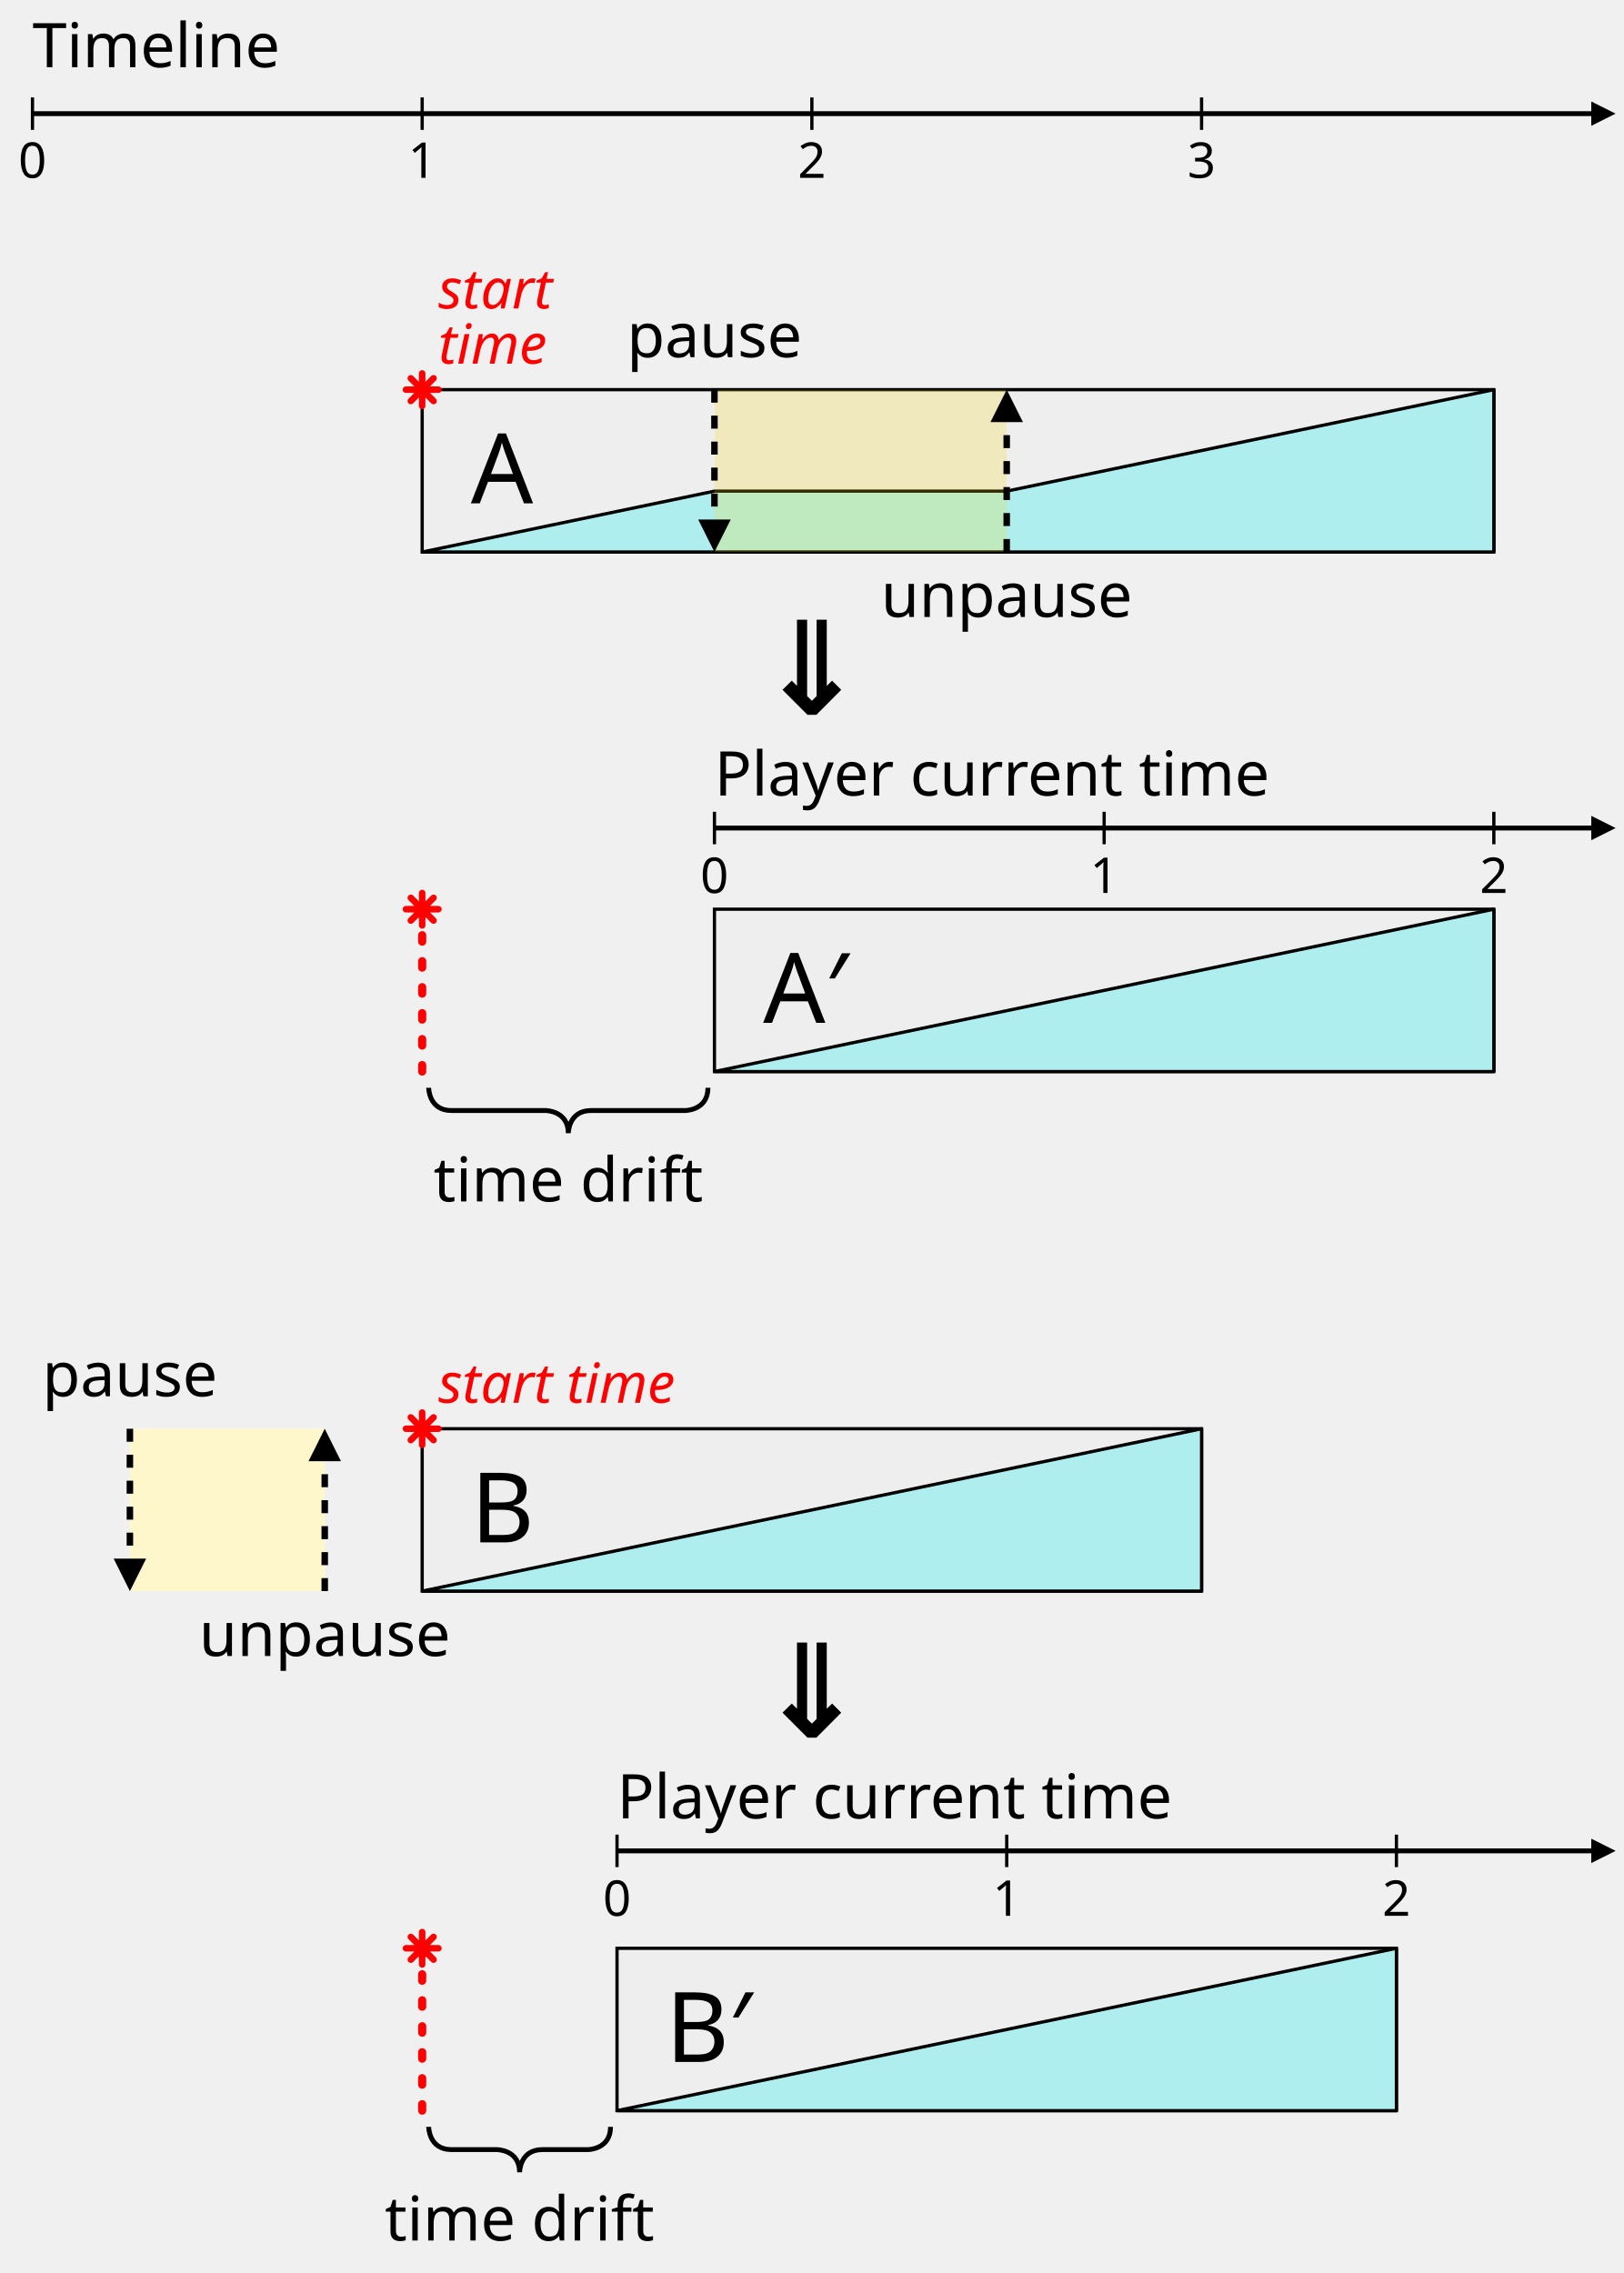
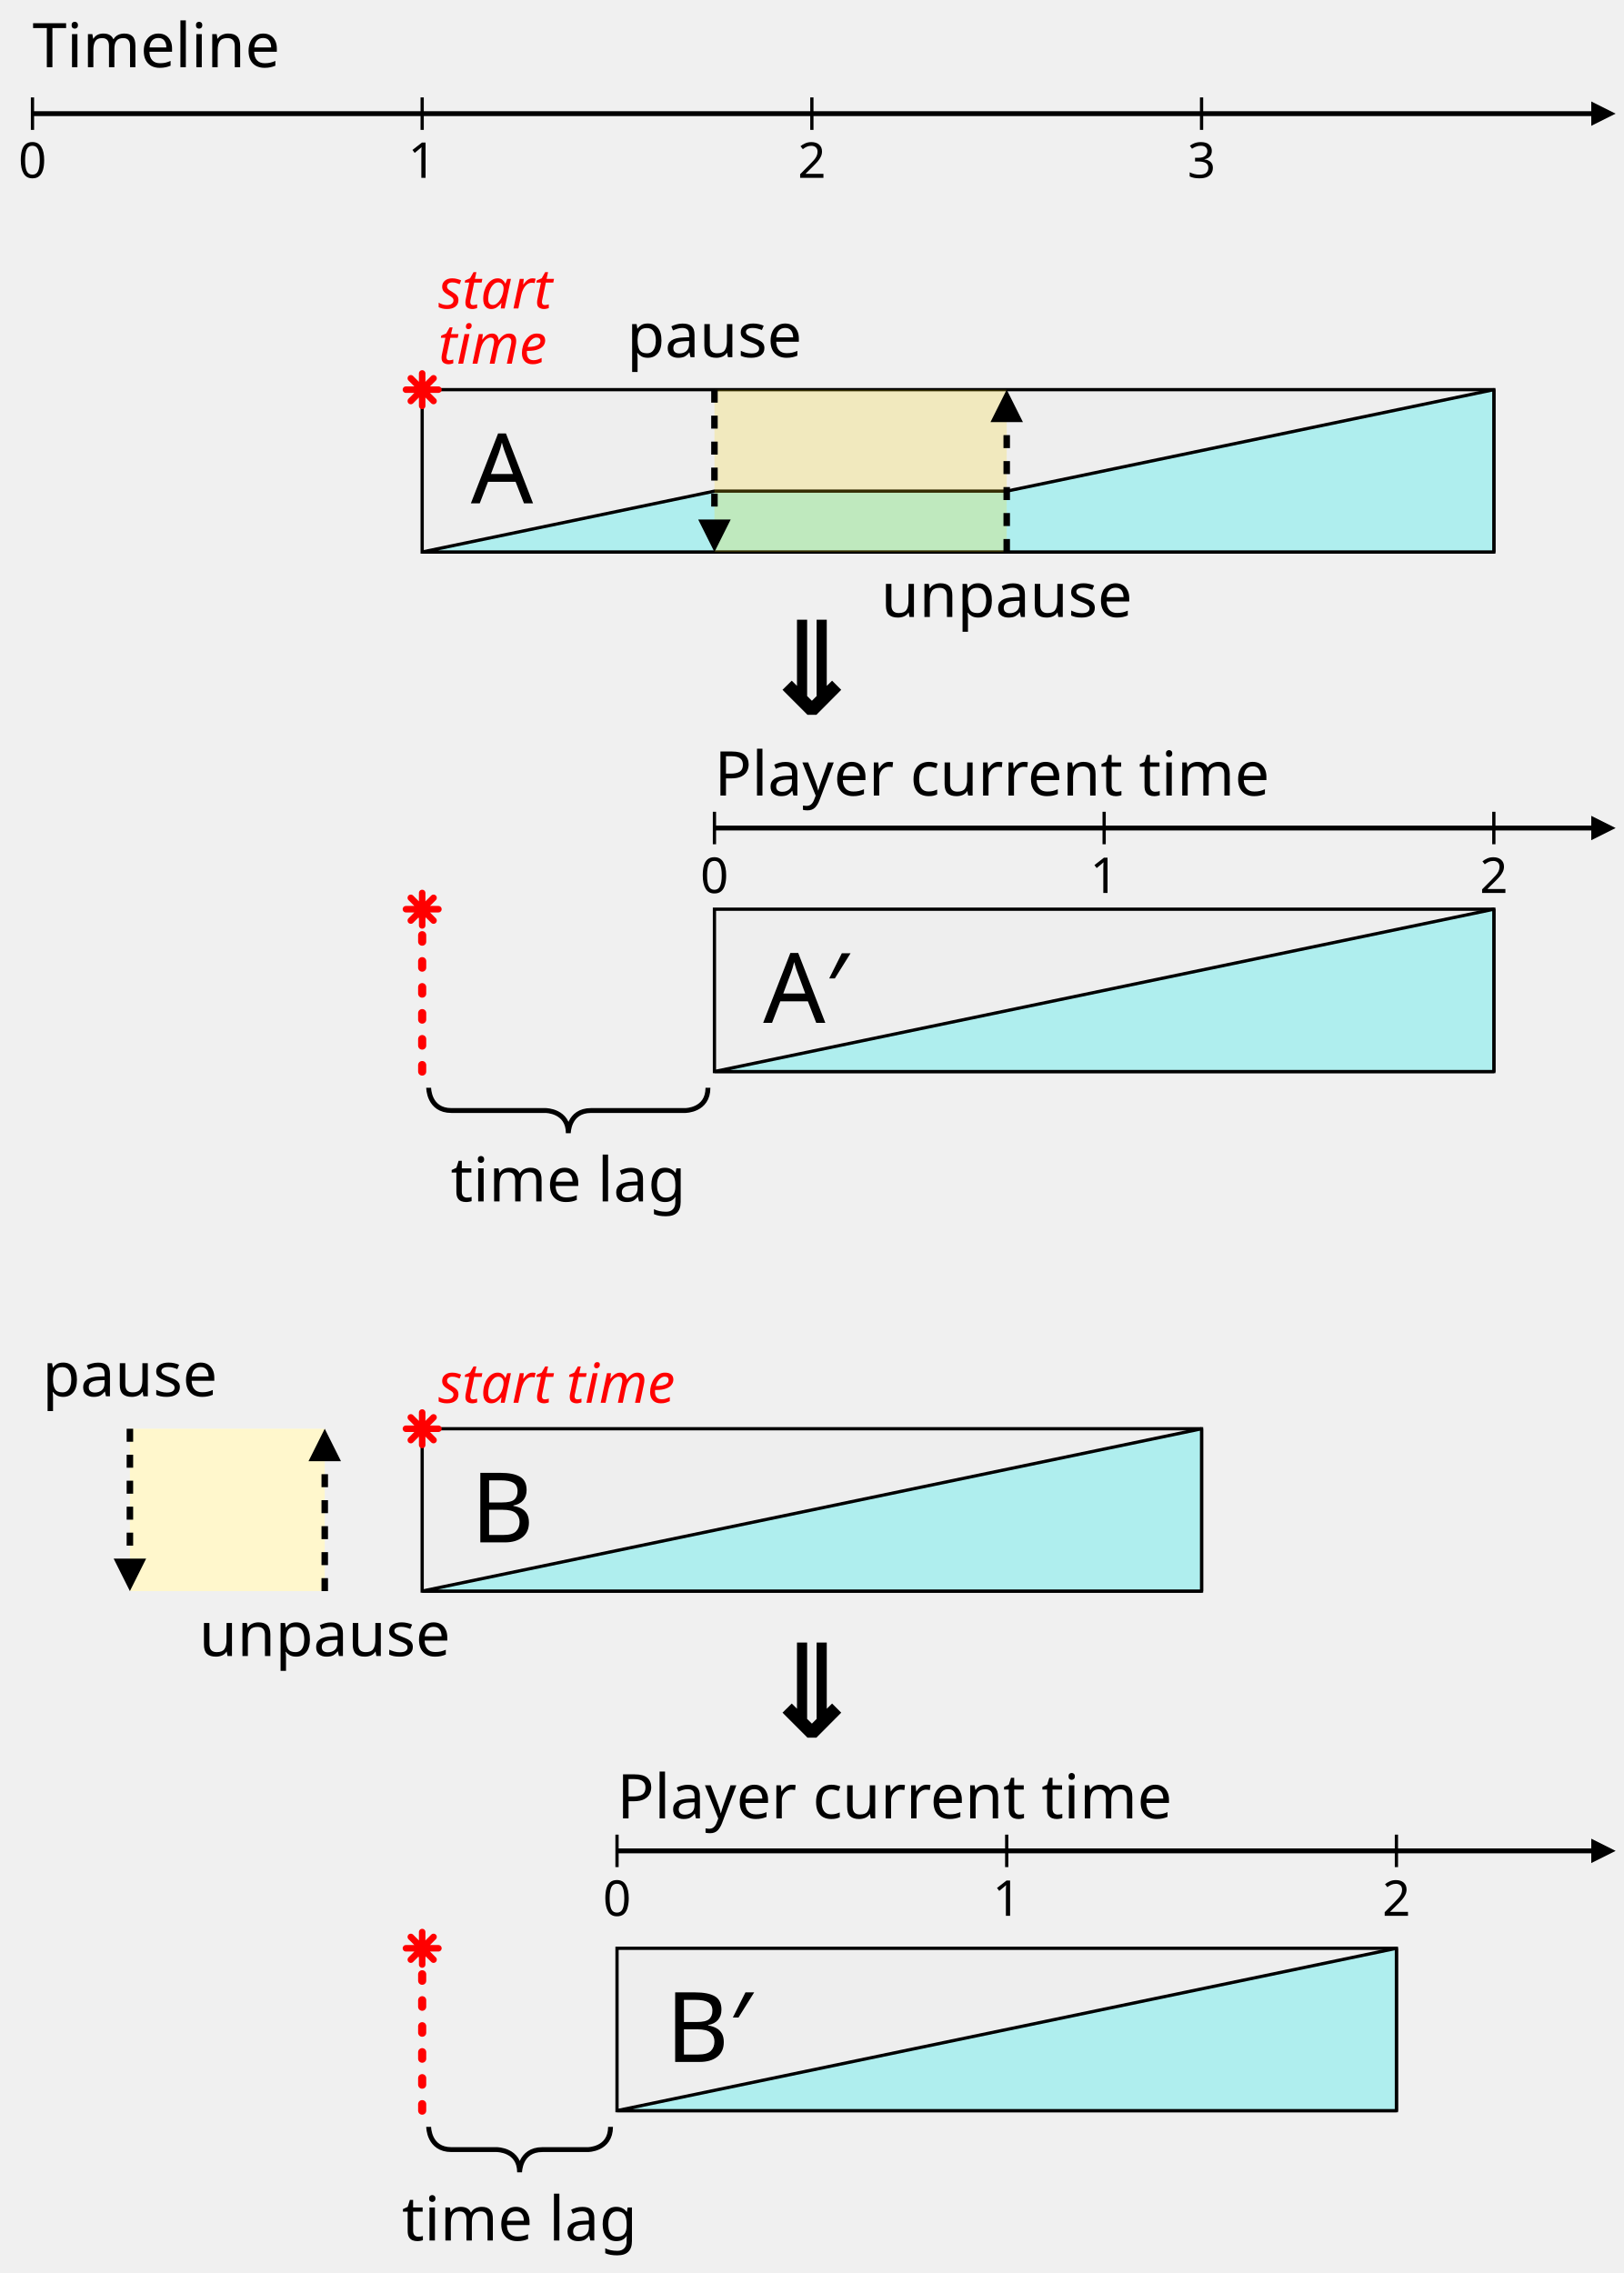
<svg xmlns="http://www.w3.org/2000/svg" xmlns:xlink="http://www.w3.org/1999/xlink" width="100%" height="100%" viewBox="0 0 500 700">
  <defs>
    <style type="text/css">
    svg {
      font-size: 19px;
      font-family: sans-serif;
    }

    /*
     * Line work
     */
    .tick {
      stroke: black;
      stroke-width: 1;
      fill: none;
    }
    .arrowLine, .dottedArrow {
      stroke: black;
      stroke-width: 1.5;
      marker-end: url(#arrow);
      fill: none;
    }
    .dottedArrow {
      stroke-dasharray: 4 4;
      stroke-width: 2;
    }
		.dashLine {
		  stroke: red;
      fill: none;
      stroke-dasharray: 2 6;
      stroke-width: 2.5;
      stroke-linecap: round;
		}
    .bracket {
      stroke: black;
      stroke-width: 1.5;
      fill: none;
    }
    .activeSpan  {
      fill: #eee;
      stroke: black;
    }
    .animProgress {
      fill: paleturquoise;
      stroke: black;
      stroke-linejoin: bevel;
    }
    .pauseSpan {
      fill: gold;
      fill-opacity: 0.2;
    }

    /* Text labels */
    .exampleLabel {
      font-size: 1.5em;
    }
    .tickLabel {
      font-size: 0.8em;
      text-anchor: middle;
    }
    .timeLabel {
      text-anchor: middle;
    }
    .regionLabel {
      text-anchor: middle;
    }
    .animationLabel {
      text-anchor: start;
      font-size: 30px;
    }
    .startTimeLabel {
      text-anchor: start;
      font-size: 17px;
      font-style: italic;
      fill: red;
    }
    .resultArrow {
      text-anchor: middle;
      font-size: 40px;
      font-weight: bold;
    }
    </style>
    <style type="text/css">
      .blackArrowHead {
        fill: black;
        stroke: none;
      }
    </style>
    <marker id="arrow" viewBox="0 -5 10 10" orient="auto" markerWidth="5" markerHeight="5">
      <path d="M0-5l10 5l-10 5z" class="blackArrowHead" />
    </marker>
    <style type="text/css">
      .startTimeStar {
        stroke: red;
        stroke-linecap: round;
        stroke-width: 2;
        fill: none;
      }
    </style>
    <path d="M-3.5-3.5l7 7M3.5-3.5l-7 7M0-5v10M-5 0h10" class="startTimeStar" id="star" />
  </defs>
  <g transform="translate(10 15)">
    <text y="0.3em">Timeline</text>
    <g transform="translate(0 20)">
      <line x2="480" class="arrowLine" />
      <path d="M0-5v10m120-10v10m120-10v10m120-10v10" class="tick" />
      <g class="tickLabel">
        <text x="0" y="1.3em">0</text>
        <text x="120" y="1.3em">1</text>
        <text x="240" y="1.3em">2</text>
        <text x="360" y="1.3em">3</text>
      </g>
    </g>
  </g>
  <g transform="translate(10 120)">
    <g transform="translate(120)">
      <rect width="330" height="50" class="activeSpan" />
      <path d="M0 50l90-18.75h90l150-31.25v50z" class="animProgress" />
      <use xlink:href="#star" />
      <text x="5" y="-25" class="startTimeLabel">start<tspan x="5" dy="1em">time</tspan>
      </text>
      <text x="15" y="35" class="animationLabel">A</text>
    </g>
    <g transform="translate(210)">
      <rect width="90" height="50" class="pauseSpan" />
      <path d="M0 0v40" class="dottedArrow" />
      <text y="-10" class="timeLabel">pause</text>
      <path d="M90 50v-40" class="dottedArrow" />
      <text x="90" y="70" class="timeLabel">unpause</text>
    </g>
    <text x="240" y="100" class="resultArrow">⇓</text>
    <g transform="translate(210 160)">
      <rect width="240" height="50" class="activeSpan" />
      <path d="M0 50l240-50v50z" class="animProgress" />
      <text y="-35">Player current time</text>
      <path d="M0-25h270" class="arrowLine" />
      <path d="M0-30v10m120-10v10m120-10v10" class="tick" />
      <g transform="translate(0 -5)" class="tickLabel">
        <text x="0">0</text>
        <text x="120">1</text>
        <text x="240">2</text>
      </g>
      <text x="15" y="35" class="animationLabel">A′</text>
      <g transform="translate(-90)">
        <line y2="50" class="dashLine" />
        <use xlink:href="#star" />
        <path d="M2 55s0 7 7 7h29s7 0 7 7c0 0 0-7 7-7h29s7 0 7-7" class="bracket" />
-         <text x="45" y="90" class="regionLabel">time drift</text>
+         <text x="45" y="90" class="regionLabel">time lag</text>
      </g>
    </g>
  </g>
  <g transform="translate(10 440)">
    <g transform="translate(120)">
      <rect width="240" height="50" class="activeSpan" />
      <path d="M0 50l240-50v50z" class="animProgress" />
      <use xlink:href="#star" />
      <text x="5" y="-8" class="startTimeLabel">start time</text>
      <text x="15" y="35" class="animationLabel">B</text>
    </g>
    <g transform="translate(30)">
      <rect width="60" height="50" fill="white" />
      <rect width="60" height="50" class="pauseSpan" />
      <path d="M0 0v40" class="dottedArrow" />
      <text y="-10" class="timeLabel">pause</text>
      <path d="M60 50v-40" class="dottedArrow" />
      <text x="60" y="70" class="timeLabel">unpause</text>
    </g>
    <text x="240" y="95" class="resultArrow">⇓</text>
    <g transform="translate(180 160)">
      <rect width="240" height="50" class="activeSpan" />
      <path d="M0 50l240-50v50z" class="animProgress" />
      <text y="-40">Player current time</text>
      <path d="M0-30h300" class="arrowLine" />
      <path d="M0-35v10m120-10v10m120-10v10" class="tick" />
      <g transform="translate(0 -10)" class="tickLabel">
        <text x="0">0</text>
        <text x="120">1</text>
        <text x="240">2</text>
      </g>
      <text x="15" y="35" class="animationLabel">B′</text>
      <g transform="translate(-60)">
        <line y2="50" class="dashLine" />
        <use xlink:href="#star" />
        <path d="M2 55s0 7 7 7h14s7 0 7 7c0 0 0-7 7-7h14s7 0 7-7" class="bracket" />
-         <text x="30" y="90" class="regionLabel">time drift</text>
+         <text x="30" y="90" class="regionLabel">time lag</text>
      </g>
    </g>
  </g>
</svg>
